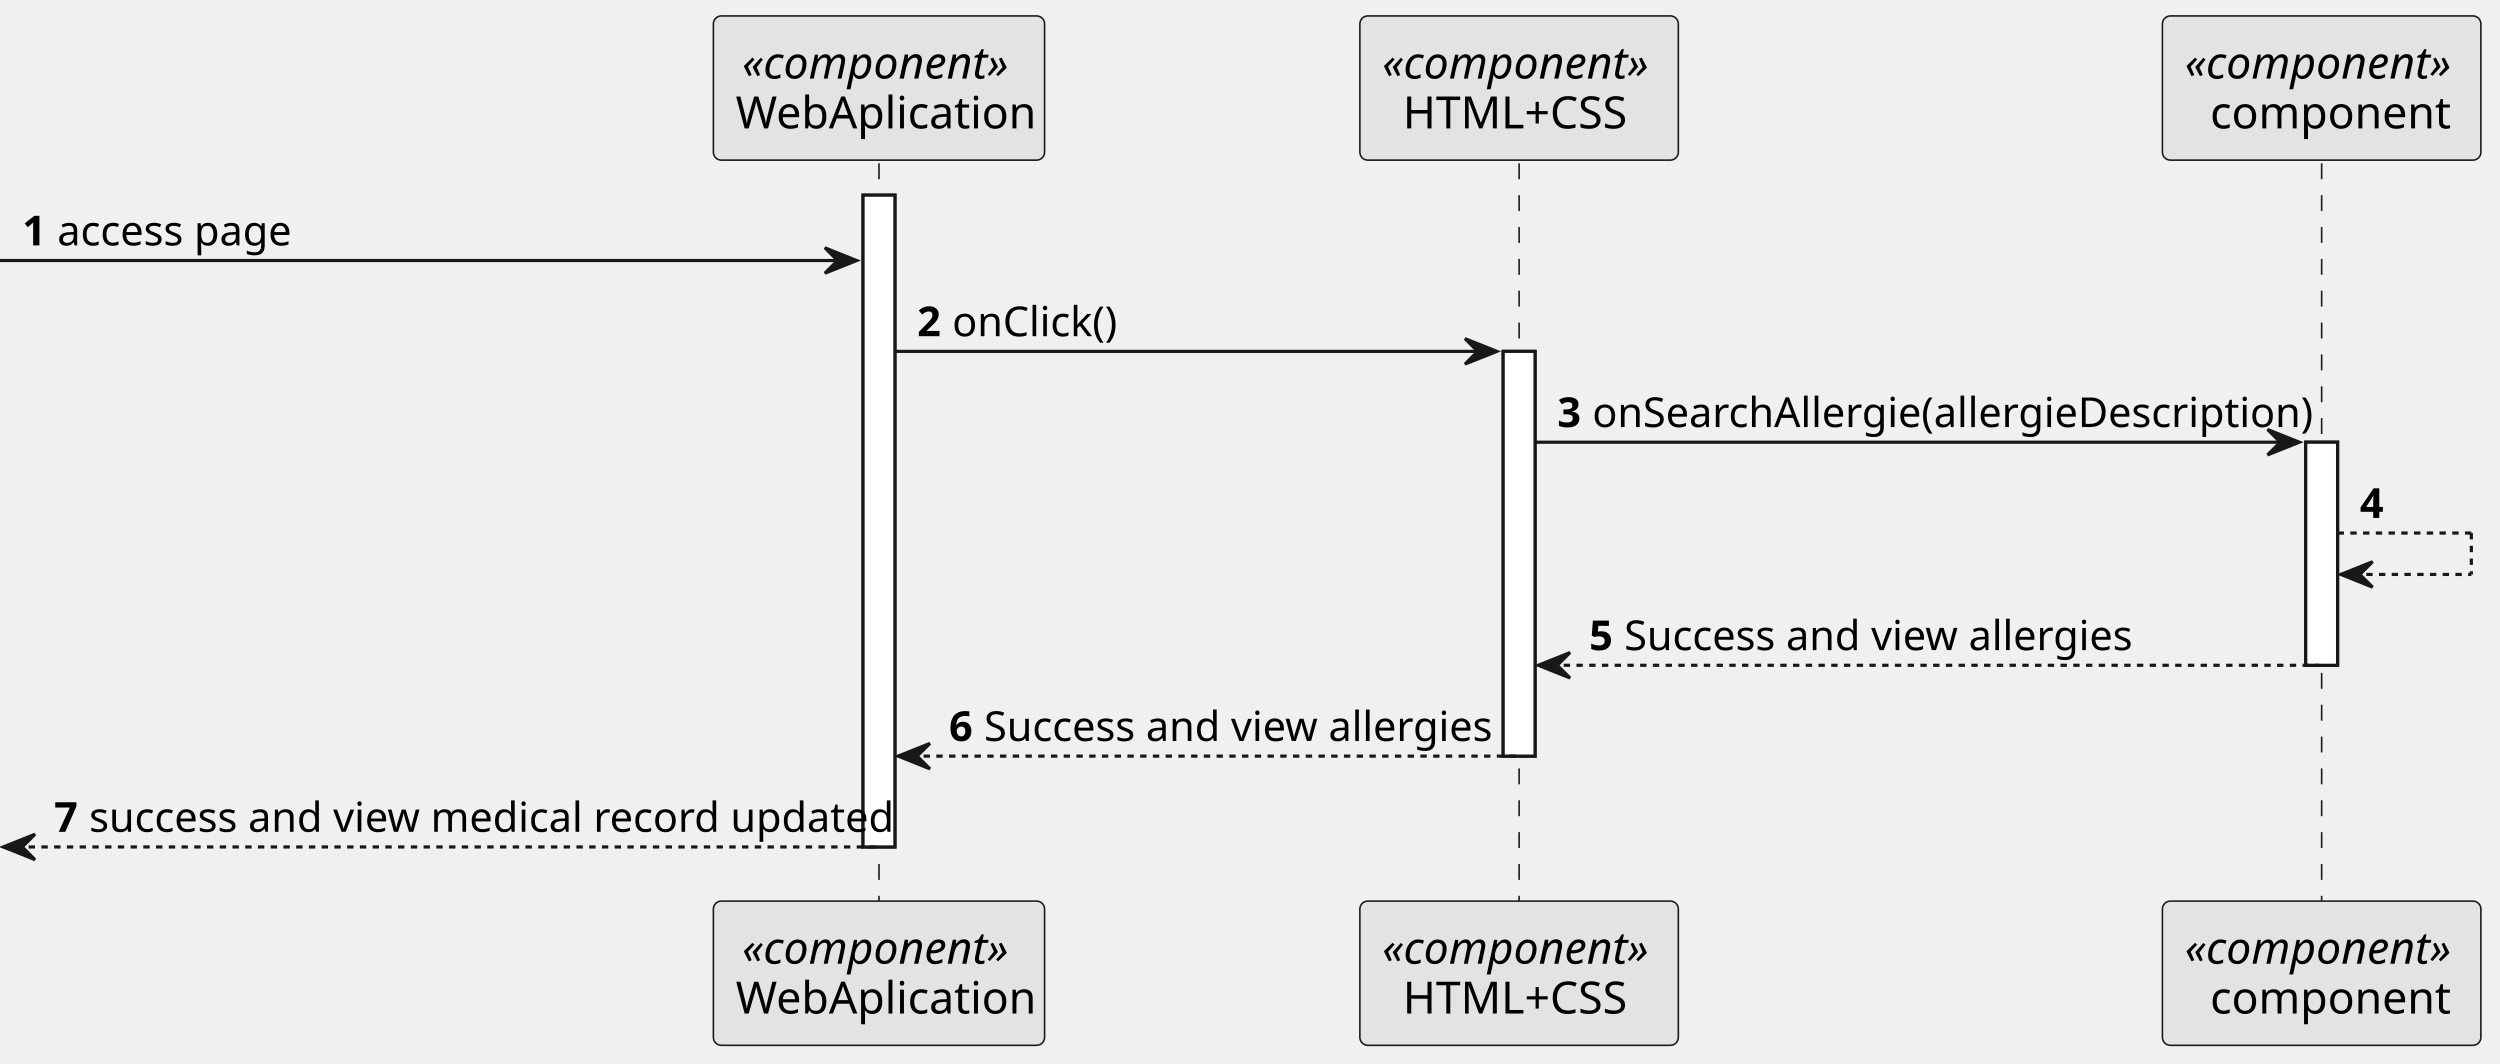
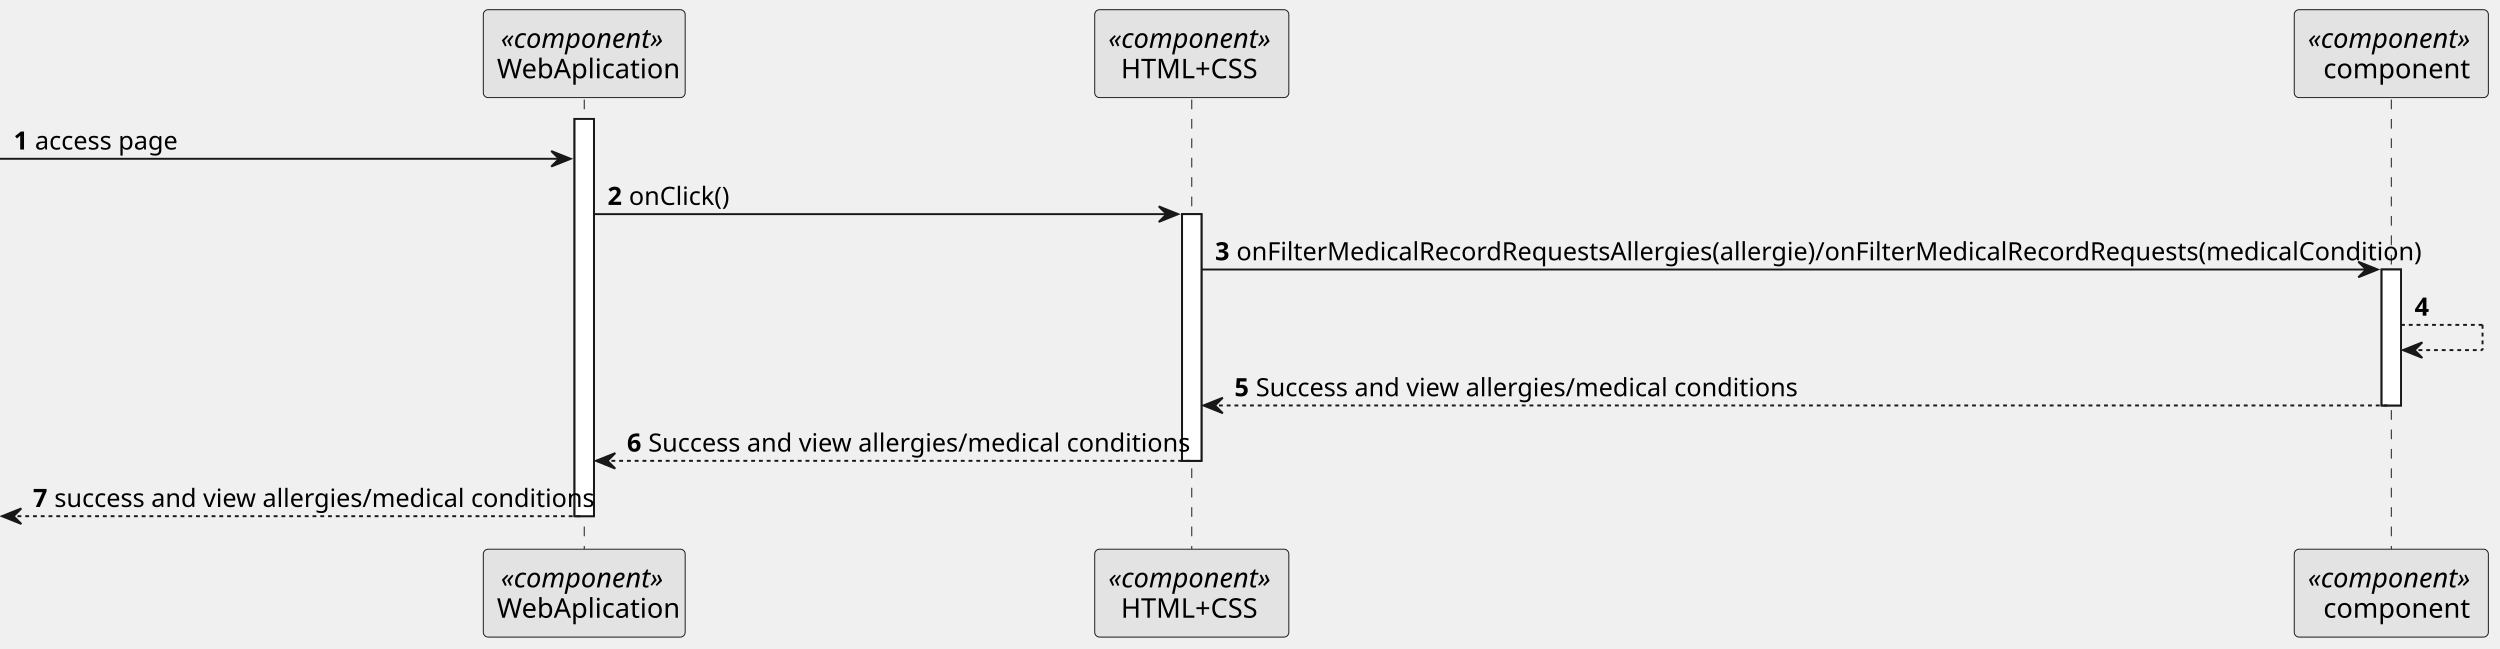
- <svg xmlns="http://www.w3.org/2000/svg" contentStyleType="text/css" height="334px" preserveAspectRatio="none" style="width:785px;height:334px;background:#FFFFFF;" version="1.1" viewBox="0 0 785 334" width="785px" zoomAndPan="magnify">
+ <svg xmlns="http://www.w3.org/2000/svg" contentStyleType="text/css" height="334px" preserveAspectRatio="none" style="width:1288px;height:334px;background:#FFFFFF;" version="1.1" viewBox="0 0 1288 334" width="1288px" zoomAndPan="magnify">
  <defs />
  <g>
-     <rect fill="#FFFFFF" height="204.664" style="stroke:#181818;stroke-width:1.0;" width="10" x="271" y="61.281" />
-     <rect fill="#FFFFFF" height="127.094" style="stroke:#181818;stroke-width:1.0;" width="10" x="472" y="110.328" />
-     <rect fill="#FFFFFF" height="70.047" style="stroke:#181818;stroke-width:1.0;" width="10" x="724" y="138.852" />
-     <line style="stroke:#181818;stroke-width:0.5;stroke-dasharray:5.0,5.0;" x1="276" x2="276" y1="51.281" y2="283.945" />
-     <line style="stroke:#181818;stroke-width:0.5;stroke-dasharray:5.0,5.0;" x1="477" x2="477" y1="51.281" y2="283.945" />
-     <line style="stroke:#181818;stroke-width:0.5;stroke-dasharray:5.0,5.0;" x1="729" x2="729" y1="51.281" y2="283.945" />
-     <rect fill="#E3E3E3" height="45.281" rx="2.5" ry="2.5" style="stroke:#181818;stroke-width:0.5;" width="104" x="224" y="5" />
-     <text fill="#000000" font-family="sans-serif" font-size="14" font-style="italic" lengthAdjust="spacing" textLength="86" x="233" y="24.674">«component»</text>
-     <text fill="#000000" font-family="sans-serif" font-size="14" lengthAdjust="spacing" textLength="90" x="231" y="40.315">WebAplication</text>
-     <rect fill="#E3E3E3" height="45.281" rx="2.5" ry="2.5" style="stroke:#181818;stroke-width:0.5;" width="104" x="224" y="282.945" />
-     <text fill="#000000" font-family="sans-serif" font-size="14" font-style="italic" lengthAdjust="spacing" textLength="86" x="233" y="302.619">«component»</text>
-     <text fill="#000000" font-family="sans-serif" font-size="14" lengthAdjust="spacing" textLength="90" x="231" y="318.26">WebAplication</text>
-     <rect fill="#E3E3E3" height="45.281" rx="2.5" ry="2.5" style="stroke:#181818;stroke-width:0.5;" width="100" x="427" y="5" />
-     <text fill="#000000" font-family="sans-serif" font-size="14" font-style="italic" lengthAdjust="spacing" textLength="86" x="434" y="24.674">«component»</text>
-     <text fill="#000000" font-family="sans-serif" font-size="14" lengthAdjust="spacing" textLength="73" x="440.5" y="40.315">HTML+CSS</text>
-     <rect fill="#E3E3E3" height="45.281" rx="2.5" ry="2.5" style="stroke:#181818;stroke-width:0.5;" width="100" x="427" y="282.945" />
-     <text fill="#000000" font-family="sans-serif" font-size="14" font-style="italic" lengthAdjust="spacing" textLength="86" x="434" y="302.619">«component»</text>
-     <text fill="#000000" font-family="sans-serif" font-size="14" lengthAdjust="spacing" textLength="73" x="440.5" y="318.26">HTML+CSS</text>
-     <rect fill="#E3E3E3" height="45.281" rx="2.5" ry="2.5" style="stroke:#181818;stroke-width:0.5;" width="100" x="679" y="5" />
-     <text fill="#000000" font-family="sans-serif" font-size="14" font-style="italic" lengthAdjust="spacing" textLength="86" x="686" y="24.674">«component»</text>
-     <text fill="#000000" font-family="sans-serif" font-size="14" lengthAdjust="spacing" textLength="70" x="694" y="40.315">component</text>
-     <rect fill="#E3E3E3" height="45.281" rx="2.5" ry="2.5" style="stroke:#181818;stroke-width:0.5;" width="100" x="679" y="282.945" />
-     <text fill="#000000" font-family="sans-serif" font-size="14" font-style="italic" lengthAdjust="spacing" textLength="86" x="686" y="302.619">«component»</text>
-     <text fill="#000000" font-family="sans-serif" font-size="14" lengthAdjust="spacing" textLength="70" x="694" y="318.26">component</text>
-     <rect fill="#FFFFFF" height="204.664" style="stroke:#181818;stroke-width:1.0;" width="10" x="271" y="61.281" />
-     <rect fill="#FFFFFF" height="127.094" style="stroke:#181818;stroke-width:1.0;" width="10" x="472" y="110.328" />
-     <rect fill="#FFFFFF" height="70.047" style="stroke:#181818;stroke-width:1.0;" width="10" x="724" y="138.852" />
-     <polygon fill="#181818" points="259,77.805,269,81.805,259,85.805,263,81.805" style="stroke:#181818;stroke-width:1.0;" />
-     <line style="stroke:#181818;stroke-width:1.0;" x1="0" x2="265" y1="81.805" y2="81.805" />
+     <rect fill="#FFFFFF" height="204.664" style="stroke:#181818;stroke-width:1.0;" width="10" x="296" y="61.281" />
+     <rect fill="#FFFFFF" height="127.094" style="stroke:#181818;stroke-width:1.0;" width="10" x="609" y="110.328" />
+     <rect fill="#FFFFFF" height="70.047" style="stroke:#181818;stroke-width:1.0;" width="10" x="1227" y="138.852" />
+     <line style="stroke:#181818;stroke-width:0.5;stroke-dasharray:5.0,5.0;" x1="301" x2="301" y1="51.281" y2="283.945" />
+     <line style="stroke:#181818;stroke-width:0.5;stroke-dasharray:5.0,5.0;" x1="614" x2="614" y1="51.281" y2="283.945" />
+     <line style="stroke:#181818;stroke-width:0.5;stroke-dasharray:5.0,5.0;" x1="1232" x2="1232" y1="51.281" y2="283.945" />
+     <rect fill="#E3E3E3" height="45.281" rx="2.5" ry="2.5" style="stroke:#181818;stroke-width:0.5;" width="104" x="249" y="5" />
+     <text fill="#000000" font-family="sans-serif" font-size="14" font-style="italic" lengthAdjust="spacing" textLength="86" x="258" y="24.674">«component»</text>
+     <text fill="#000000" font-family="sans-serif" font-size="14" lengthAdjust="spacing" textLength="90" x="256" y="40.315">WebAplication</text>
+     <rect fill="#E3E3E3" height="45.281" rx="2.5" ry="2.5" style="stroke:#181818;stroke-width:0.5;" width="104" x="249" y="282.945" />
+     <text fill="#000000" font-family="sans-serif" font-size="14" font-style="italic" lengthAdjust="spacing" textLength="86" x="258" y="302.619">«component»</text>
+     <text fill="#000000" font-family="sans-serif" font-size="14" lengthAdjust="spacing" textLength="90" x="256" y="318.26">WebAplication</text>
+     <rect fill="#E3E3E3" height="45.281" rx="2.5" ry="2.5" style="stroke:#181818;stroke-width:0.5;" width="100" x="564" y="5" />
+     <text fill="#000000" font-family="sans-serif" font-size="14" font-style="italic" lengthAdjust="spacing" textLength="86" x="571" y="24.674">«component»</text>
+     <text fill="#000000" font-family="sans-serif" font-size="14" lengthAdjust="spacing" textLength="73" x="577.5" y="40.315">HTML+CSS</text>
+     <rect fill="#E3E3E3" height="45.281" rx="2.5" ry="2.5" style="stroke:#181818;stroke-width:0.5;" width="100" x="564" y="282.945" />
+     <text fill="#000000" font-family="sans-serif" font-size="14" font-style="italic" lengthAdjust="spacing" textLength="86" x="571" y="302.619">«component»</text>
+     <text fill="#000000" font-family="sans-serif" font-size="14" lengthAdjust="spacing" textLength="73" x="577.5" y="318.26">HTML+CSS</text>
+     <rect fill="#E3E3E3" height="45.281" rx="2.5" ry="2.5" style="stroke:#181818;stroke-width:0.5;" width="100" x="1182" y="5" />
+     <text fill="#000000" font-family="sans-serif" font-size="14" font-style="italic" lengthAdjust="spacing" textLength="86" x="1189" y="24.674">«component»</text>
+     <text fill="#000000" font-family="sans-serif" font-size="14" lengthAdjust="spacing" textLength="70" x="1197" y="40.315">component</text>
+     <rect fill="#E3E3E3" height="45.281" rx="2.5" ry="2.5" style="stroke:#181818;stroke-width:0.5;" width="100" x="1182" y="282.945" />
+     <text fill="#000000" font-family="sans-serif" font-size="14" font-style="italic" lengthAdjust="spacing" textLength="86" x="1189" y="302.619">«component»</text>
+     <text fill="#000000" font-family="sans-serif" font-size="14" lengthAdjust="spacing" textLength="70" x="1197" y="318.26">component</text>
+     <rect fill="#FFFFFF" height="204.664" style="stroke:#181818;stroke-width:1.0;" width="10" x="296" y="61.281" />
+     <rect fill="#FFFFFF" height="127.094" style="stroke:#181818;stroke-width:1.0;" width="10" x="609" y="110.328" />
+     <rect fill="#FFFFFF" height="70.047" style="stroke:#181818;stroke-width:1.0;" width="10" x="1227" y="138.852" />
+     <polygon fill="#181818" points="284,77.805,294,81.805,284,85.805,288,81.805" style="stroke:#181818;stroke-width:1.0;" />
+     <line style="stroke:#181818;stroke-width:1.0;" x1="0" x2="290" y1="81.805" y2="81.805" />
    <text fill="#000000" font-family="sans-serif" font-size="13" font-weight="bold" lengthAdjust="spacing" textLength="7" x="7" y="77.05">1</text>
    <text fill="#000000" font-family="sans-serif" font-size="13" lengthAdjust="spacing" textLength="74" x="18" y="77.05">access page</text>
-     <polygon fill="#181818" points="460,106.328,470,110.328,460,114.328,464,110.328" style="stroke:#181818;stroke-width:1.0;" />
-     <line style="stroke:#181818;stroke-width:1.0;" x1="281" x2="466" y1="110.328" y2="110.328" />
-     <text fill="#000000" font-family="sans-serif" font-size="13" font-weight="bold" lengthAdjust="spacing" textLength="7" x="288" y="105.573">2</text>
-     <text fill="#000000" font-family="sans-serif" font-size="13" lengthAdjust="spacing" textLength="51" x="299" y="105.573">onClick()</text>
-     <polygon fill="#181818" points="712,134.852,722,138.852,712,142.852,716,138.852" style="stroke:#181818;stroke-width:1.0;" />
-     <line style="stroke:#181818;stroke-width:1.0;" x1="482" x2="718" y1="138.852" y2="138.852" />
-     <text fill="#000000" font-family="sans-serif" font-size="13" font-weight="bold" lengthAdjust="spacing" textLength="7" x="489" y="134.097">3</text>
-     <text fill="#000000" font-family="sans-serif" font-size="13" lengthAdjust="spacing" textLength="212" x="500" y="134.097">onSearchAllergie(allergieDescription)</text>
-     <line style="stroke:#181818;stroke-width:1.0;stroke-dasharray:2.0,2.0;" x1="734" x2="776" y1="167.375" y2="167.375" />
-     <line style="stroke:#181818;stroke-width:1.0;stroke-dasharray:2.0,2.0;" x1="776" x2="776" y1="167.375" y2="180.375" />
-     <line style="stroke:#181818;stroke-width:1.0;stroke-dasharray:2.0,2.0;" x1="735" x2="776" y1="180.375" y2="180.375" />
-     <polygon fill="#181818" points="745,176.375,735,180.375,745,184.375,741,180.375" style="stroke:#181818;stroke-width:1.0;" />
-     <text fill="#000000" font-family="sans-serif" font-size="13" font-weight="bold" lengthAdjust="spacing" textLength="7" x="741" y="162.62">4</text>
-     <text fill="#000000" font-family="sans-serif" font-size="13" lengthAdjust="spacing" textLength="4" x="752" y="162.62"> </text>
-     <polygon fill="#181818" points="493,204.898,483,208.898,493,212.898,489,208.898" style="stroke:#181818;stroke-width:1.0;" />
-     <line style="stroke:#181818;stroke-width:1.0;stroke-dasharray:2.0,2.0;" x1="487" x2="728" y1="208.898" y2="208.898" />
-     <text fill="#000000" font-family="sans-serif" font-size="13" font-weight="bold" lengthAdjust="spacing" textLength="7" x="499" y="204.144">5</text>
-     <text fill="#000000" font-family="sans-serif" font-size="13" lengthAdjust="spacing" textLength="156" x="510" y="204.144">Success and view allergies</text>
-     <polygon fill="#181818" points="292,233.422,282,237.422,292,241.422,288,237.422" style="stroke:#181818;stroke-width:1.0;" />
-     <line style="stroke:#181818;stroke-width:1.0;stroke-dasharray:2.0,2.0;" x1="286" x2="476" y1="237.422" y2="237.422" />
-     <text fill="#000000" font-family="sans-serif" font-size="13" font-weight="bold" lengthAdjust="spacing" textLength="7" x="298" y="232.667">6</text>
-     <text fill="#000000" font-family="sans-serif" font-size="13" lengthAdjust="spacing" textLength="156" x="309" y="232.667">Success and view allergies</text>
+     <polygon fill="#181818" points="597,106.328,607,110.328,597,114.328,601,110.328" style="stroke:#181818;stroke-width:1.0;" />
+     <line style="stroke:#181818;stroke-width:1.0;" x1="306" x2="603" y1="110.328" y2="110.328" />
+     <text fill="#000000" font-family="sans-serif" font-size="13" font-weight="bold" lengthAdjust="spacing" textLength="7" x="313" y="105.573">2</text>
+     <text fill="#000000" font-family="sans-serif" font-size="13" lengthAdjust="spacing" textLength="51" x="324" y="105.573">onClick()</text>
+     <polygon fill="#181818" points="1215,134.852,1225,138.852,1215,142.852,1219,138.852" style="stroke:#181818;stroke-width:1.0;" />
+     <line style="stroke:#181818;stroke-width:1.0;" x1="619" x2="1221" y1="138.852" y2="138.852" />
+     <text fill="#000000" font-family="sans-serif" font-size="13" font-weight="bold" lengthAdjust="spacing" textLength="7" x="626" y="134.097">3</text>
+     <text fill="#000000" font-family="sans-serif" font-size="13" lengthAdjust="spacing" textLength="578" x="637" y="134.097">onFilterMedicalRecordRequestsAllergies(allergie)/onFilterMedicalRecordRequests(medicalCondition)</text>
+     <line style="stroke:#181818;stroke-width:1.0;stroke-dasharray:2.0,2.0;" x1="1237" x2="1279" y1="167.375" y2="167.375" />
+     <line style="stroke:#181818;stroke-width:1.0;stroke-dasharray:2.0,2.0;" x1="1279" x2="1279" y1="167.375" y2="180.375" />
+     <line style="stroke:#181818;stroke-width:1.0;stroke-dasharray:2.0,2.0;" x1="1238" x2="1279" y1="180.375" y2="180.375" />
+     <polygon fill="#181818" points="1248,176.375,1238,180.375,1248,184.375,1244,180.375" style="stroke:#181818;stroke-width:1.0;" />
+     <text fill="#000000" font-family="sans-serif" font-size="13" font-weight="bold" lengthAdjust="spacing" textLength="7" x="1244" y="162.62">4</text>
+     <text fill="#000000" font-family="sans-serif" font-size="13" lengthAdjust="spacing" textLength="4" x="1255" y="162.62"> </text>
+     <polygon fill="#181818" points="630,204.898,620,208.898,630,212.898,626,208.898" style="stroke:#181818;stroke-width:1.0;" />
+     <line style="stroke:#181818;stroke-width:1.0;stroke-dasharray:2.0,2.0;" x1="624" x2="1231" y1="208.898" y2="208.898" />
+     <text fill="#000000" font-family="sans-serif" font-size="13" font-weight="bold" lengthAdjust="spacing" textLength="7" x="636" y="204.144">5</text>
+     <text fill="#000000" font-family="sans-serif" font-size="13" lengthAdjust="spacing" textLength="268" x="647" y="204.144">Success and view allergies/medical conditions</text>
+     <polygon fill="#181818" points="317,233.422,307,237.422,317,241.422,313,237.422" style="stroke:#181818;stroke-width:1.0;" />
+     <line style="stroke:#181818;stroke-width:1.0;stroke-dasharray:2.0,2.0;" x1="311" x2="613" y1="237.422" y2="237.422" />
+     <text fill="#000000" font-family="sans-serif" font-size="13" font-weight="bold" lengthAdjust="spacing" textLength="7" x="323" y="232.667">6</text>
+     <text fill="#000000" font-family="sans-serif" font-size="13" lengthAdjust="spacing" textLength="268" x="334" y="232.667">Success and view allergies/medical conditions</text>
    <polygon fill="#181818" points="11,261.945,1,265.945,11,269.945,7,265.945" style="stroke:#181818;stroke-width:1.0;" />
-     <line style="stroke:#181818;stroke-width:1.0;stroke-dasharray:2.0,2.0;" x1="5" x2="275" y1="265.945" y2="265.945" />
+     <line style="stroke:#181818;stroke-width:1.0;stroke-dasharray:2.0,2.0;" x1="5" x2="300" y1="265.945" y2="265.945" />
    <text fill="#000000" font-family="sans-serif" font-size="13" font-weight="bold" lengthAdjust="spacing" textLength="7" x="17" y="261.19">7</text>
-     <text fill="#000000" font-family="sans-serif" font-size="13" lengthAdjust="spacing" textLength="241" x="28" y="261.19">success and view medical record updated</text>
+     <text fill="#000000" font-family="sans-serif" font-size="13" lengthAdjust="spacing" textLength="266" x="28" y="261.19">success and view allergies/medical conditions</text>
  </g>
</svg>
